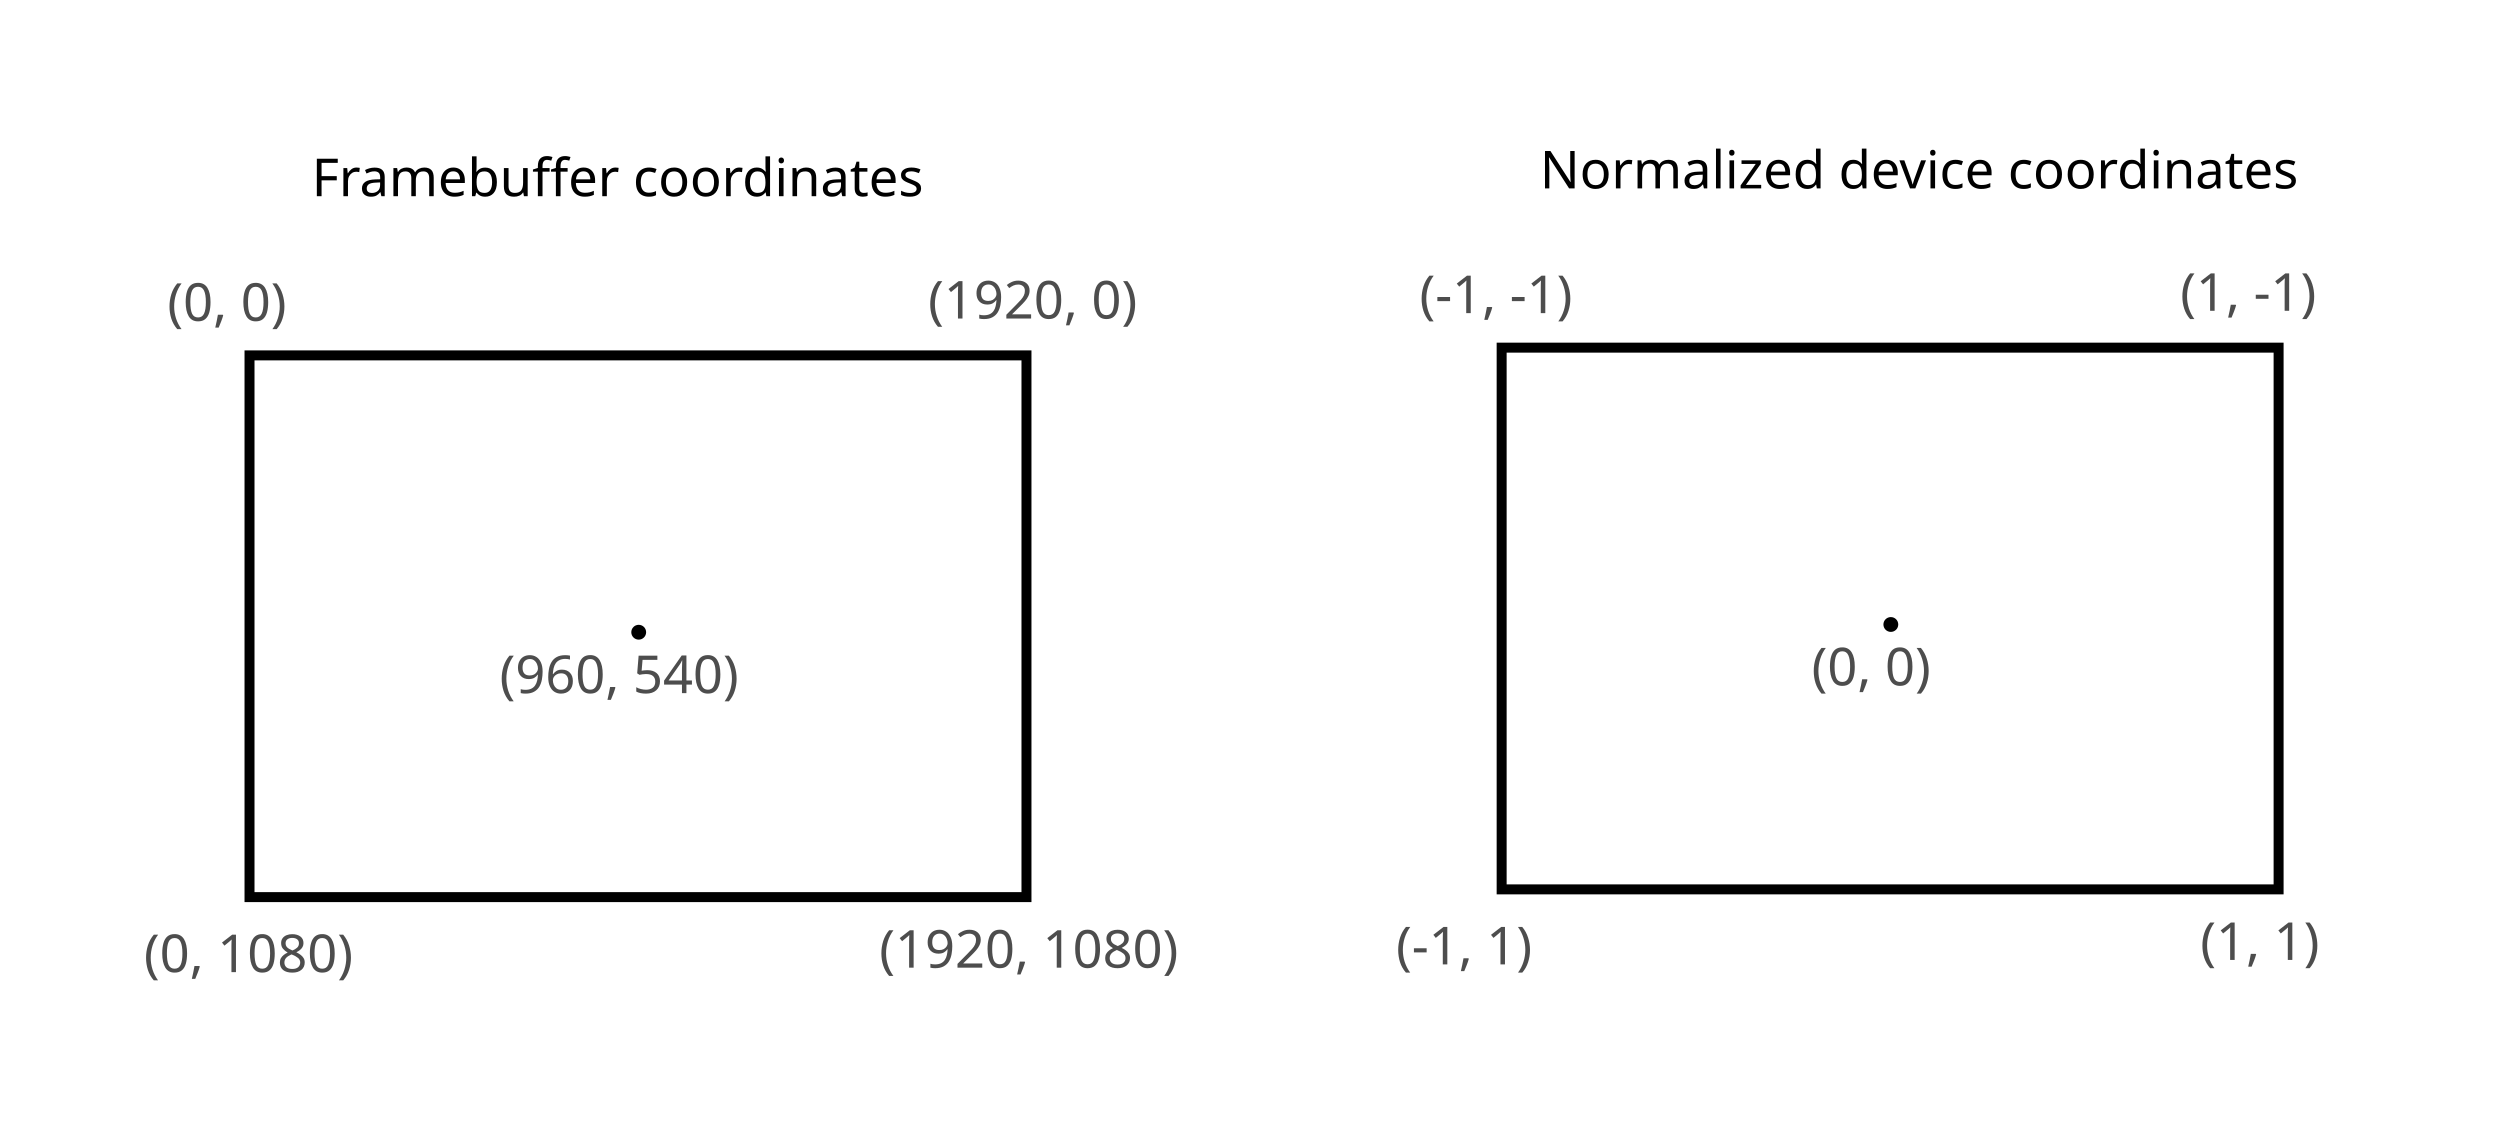
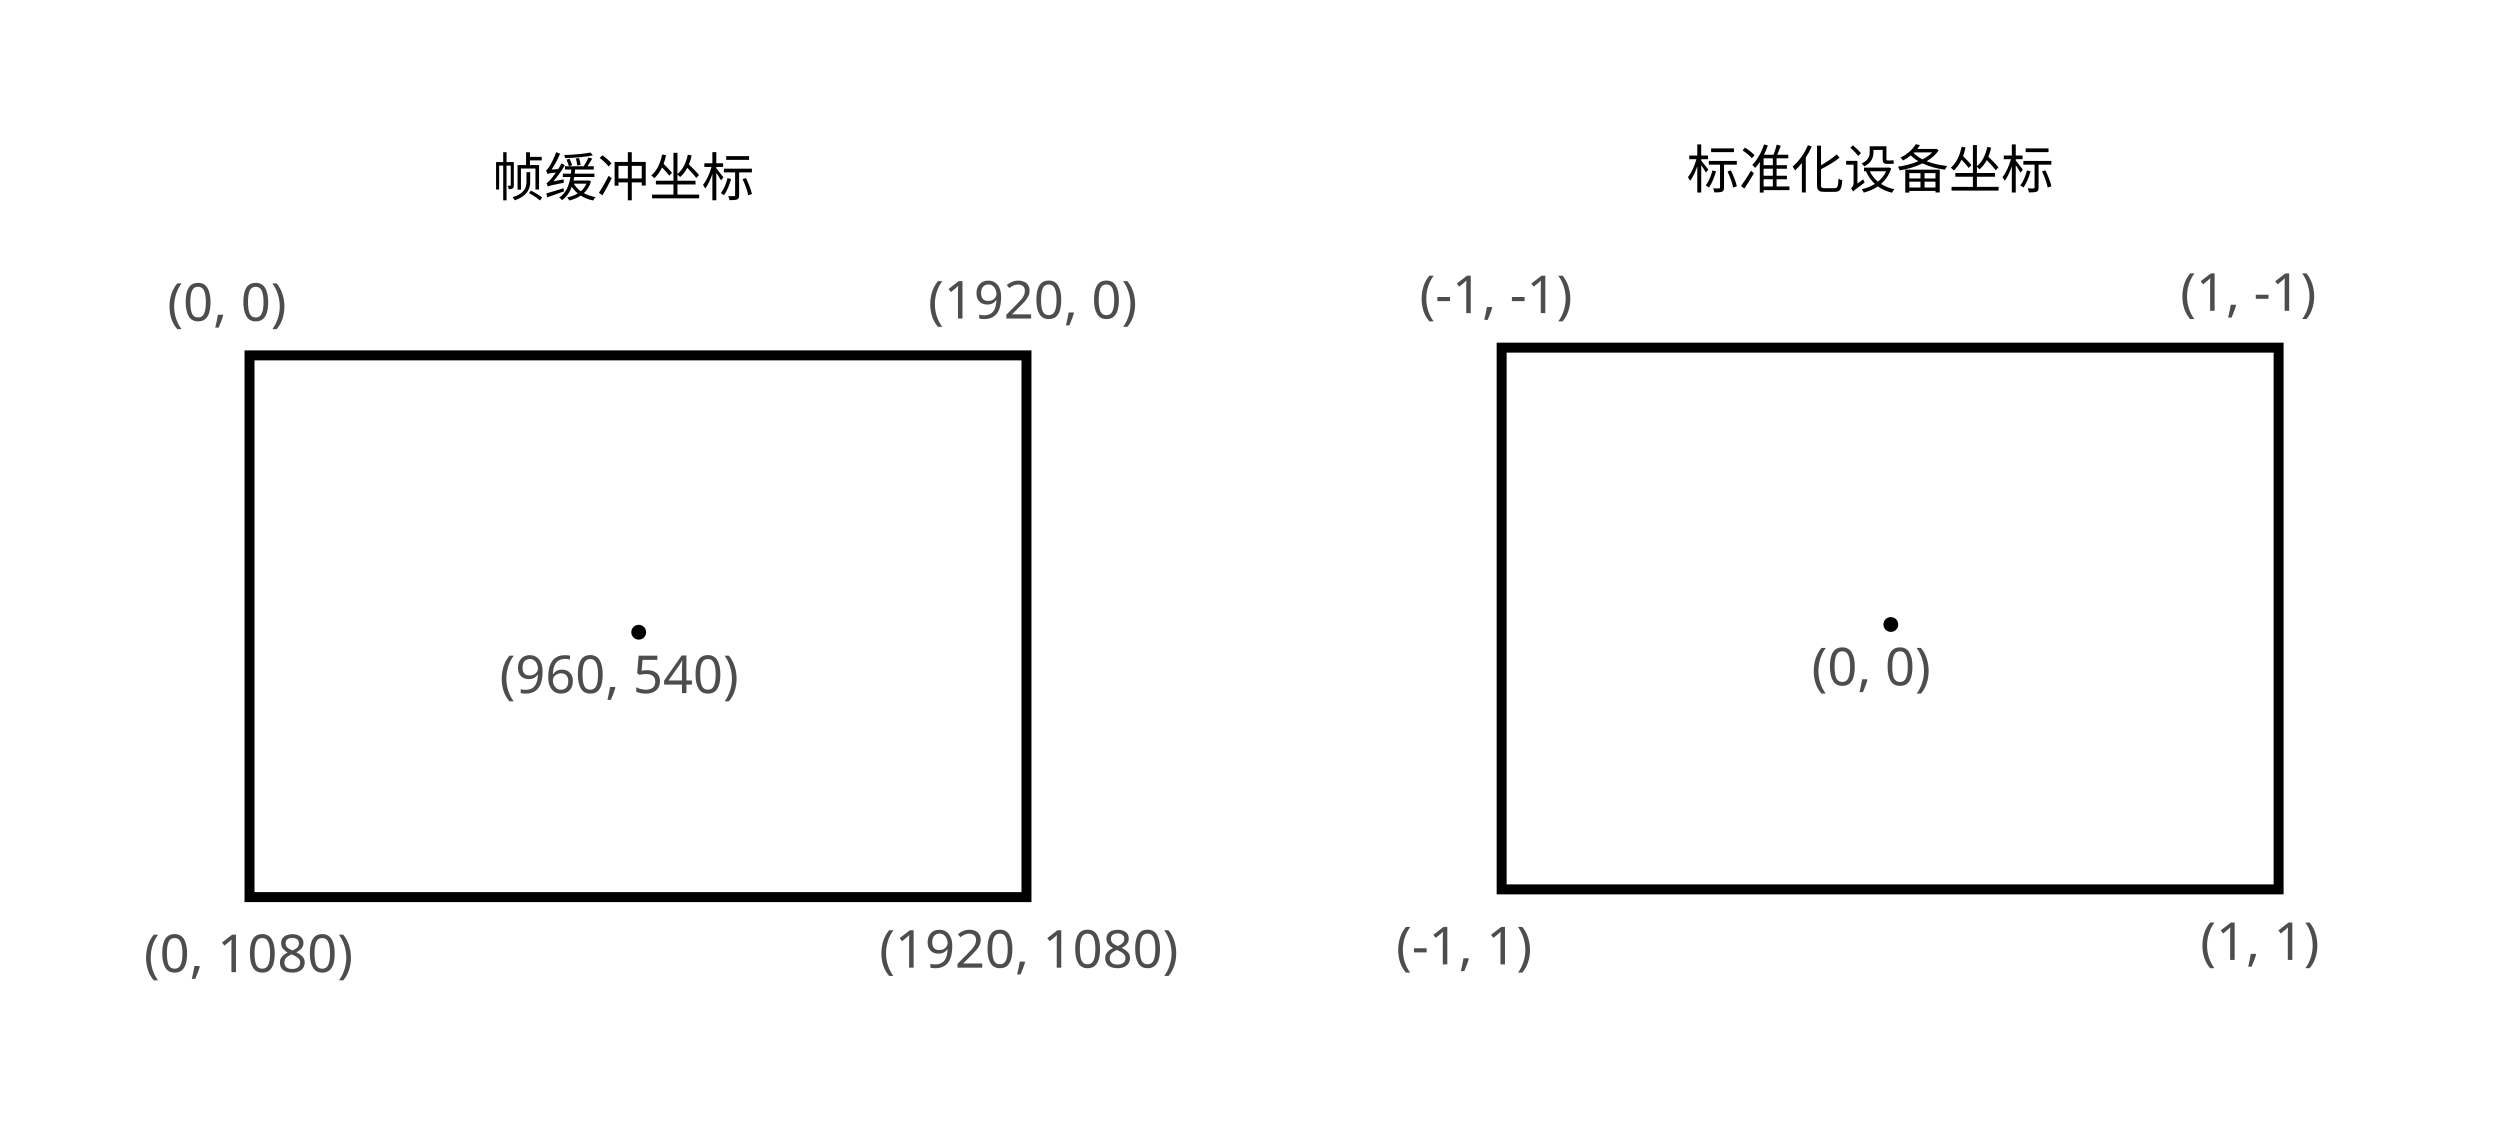
<svg xmlns="http://www.w3.org/2000/svg" width="168.236mm" height="76.127mm" viewBox="0 0 596.11 269.741" id="svg2" version="1.1">
  <defs id="defs4" />
  <g id="layer1" transform="translate(-68.16979,-67.73013)">
    <rect style="fill:none;fill-opacity:1;stroke:#000000;stroke-width:2.379;stroke-opacity:1" id="rect4136" width="185.261" height="129.173" x="127.665" y="152.469" />
    <text xml:space="preserve" style="font-style:normal;font-weight:normal;font-size:12.5px;line-height:125%;font-family:sans-serif;letter-spacing:0px;word-spacing:0px;fill:#000000;fill-opacity:1;stroke:none;stroke-width:1px;stroke-linecap:butt;stroke-linejoin:miter;stroke-opacity:1" x="142.5" y="114.505" id="text4153">
-       <tspan id="tspan4155" x="142.5" y="114.505">Framebuffer coordinates</tspan>
+       <tspan id="tspan4155" x="185.5" y="114.505">帧缓冲坐标</tspan>
    </text>
    <text xml:space="preserve" style="font-style:normal;font-weight:normal;font-size:12.5px;line-height:125%;font-family:sans-serif;letter-spacing:0px;word-spacing:0px;fill:#4d4d4d;fill-opacity:1;stroke:none;stroke-width:1px;stroke-linecap:butt;stroke-linejoin:miter;stroke-opacity:1" x="108.086" y="144.235" id="text4157">
      <tspan id="tspan4159" x="108.086" y="144.235">(0, 0)</tspan>
    </text>
    <text xml:space="preserve" style="font-style:normal;font-weight:normal;font-size:12.5px;line-height:125%;font-family:sans-serif;letter-spacing:0px;word-spacing:0px;fill:#4d4d4d;fill-opacity:1;stroke:none;stroke-width:1px;stroke-linecap:butt;stroke-linejoin:miter;stroke-opacity:1" x="289.482" y="143.686" id="text4157-1">
      <tspan id="tspan4159-7" x="289.482" y="143.686">(1920, 0)</tspan>
    </text>
    <text xml:space="preserve" style="font-style:normal;font-weight:normal;font-size:12.5px;line-height:125%;font-family:sans-serif;letter-spacing:0px;word-spacing:0px;fill:#4d4d4d;fill-opacity:1;stroke:none;stroke-width:1px;stroke-linecap:butt;stroke-linejoin:miter;stroke-opacity:1" x="102.498" y="299.524" id="text4157-0">
      <tspan id="tspan4159-3" x="102.498" y="299.524">(0, 1080)</tspan>
    </text>
    <text xml:space="preserve" style="font-style:normal;font-weight:normal;font-size:12.5px;line-height:125%;font-family:sans-serif;letter-spacing:0px;word-spacing:0px;fill:#4d4d4d;fill-opacity:1;stroke:none;stroke-width:1px;stroke-linecap:butt;stroke-linejoin:miter;stroke-opacity:1" x="277.833" y="298.469" id="text4157-1-3">
      <tspan id="tspan4159-7-2" x="277.833" y="298.469">(1920, 1080)</tspan>
    </text>
    <circle style="fill:#000000;fill-opacity:1;stroke:none;stroke-opacity:1" id="path4229" cx="220.466" cy="218.481" r="1.768" />
    <text xml:space="preserve" style="font-style:normal;font-weight:normal;font-size:12.5px;line-height:125%;font-family:sans-serif;letter-spacing:0px;word-spacing:0px;fill:#4d4d4d;fill-opacity:1;stroke:none;stroke-width:1px;stroke-linecap:butt;stroke-linejoin:miter;stroke-opacity:1" x="187.3" y="232.996" id="text4157-1-3-3">
      <tspan id="tspan4159-7-2-3" x="187.3" y="232.996">(960, 540)</tspan>
    </text>
    <rect style="fill:none;fill-opacity:1;stroke:#000000;stroke-width:2.379;stroke-opacity:1" id="rect4136-0" width="185.261" height="129.173" x="426.228" y="150.624" />
    <text xml:space="preserve" style="font-style:normal;font-weight:normal;font-size:12.5px;line-height:125%;font-family:sans-serif;letter-spacing:0px;word-spacing:0px;fill:#000000;fill-opacity:1;stroke:none;stroke-width:1px;stroke-linecap:butt;stroke-linejoin:miter;stroke-opacity:1" x="465.348" y="112.66" id="text4153-2">
-       <tspan id="tspan4155-2" x="435.348" y="112.66">Normalized device coordinates</tspan>
+       <tspan id="tspan4155-2" x="470.348" y="112.66">标准化设备坐标</tspan>
    </text>
    <text xml:space="preserve" style="font-style:normal;font-weight:normal;font-size:12.5px;line-height:125%;font-family:sans-serif;letter-spacing:0px;word-spacing:0px;fill:#4d4d4d;fill-opacity:1;stroke:none;stroke-width:1px;stroke-linecap:butt;stroke-linejoin:miter;stroke-opacity:1" x="406.649" y="142.39" id="text4157-9">
      <tspan id="tspan4159-0" x="406.649" y="142.39">(-1, -1)</tspan>
    </text>
    <text xml:space="preserve" style="font-style:normal;font-weight:normal;font-size:12.5px;line-height:125%;font-family:sans-serif;letter-spacing:0px;word-spacing:0px;fill:#4d4d4d;fill-opacity:1;stroke:none;stroke-width:1px;stroke-linecap:butt;stroke-linejoin:miter;stroke-opacity:1" x="588.045" y="141.841" id="text4157-1-4">
      <tspan id="tspan4159-7-21" x="588.045" y="141.841">(1, -1)</tspan>
    </text>
    <text xml:space="preserve" style="font-style:normal;font-weight:normal;font-size:12.5px;line-height:125%;font-family:sans-serif;letter-spacing:0px;word-spacing:0px;fill:#4d4d4d;fill-opacity:1;stroke:none;stroke-width:1px;stroke-linecap:butt;stroke-linejoin:miter;stroke-opacity:1" x="401.061" y="297.679" id="text4157-0-6">
      <tspan id="tspan4159-3-5" x="401.061" y="297.679">(-1, 1)</tspan>
    </text>
    <text xml:space="preserve" style="font-style:normal;font-weight:normal;font-size:12.5px;line-height:125%;font-family:sans-serif;letter-spacing:0px;word-spacing:0px;fill:#4d4d4d;fill-opacity:1;stroke:none;stroke-width:1px;stroke-linecap:butt;stroke-linejoin:miter;stroke-opacity:1" x="592.824" y="296.625" id="text4157-1-3-7">
      <tspan id="tspan4159-7-2-6" x="592.824" y="296.625">(1, 1)</tspan>
    </text>
    <circle style="fill:#000000;fill-opacity:1;stroke:none;stroke-opacity:1" id="path4229-5" cx="519.028" cy="216.636" r="1.768" />
    <text xml:space="preserve" style="font-style:normal;font-weight:normal;font-size:12.5px;line-height:125%;font-family:sans-serif;letter-spacing:0px;word-spacing:0px;fill:#4d4d4d;fill-opacity:1;stroke:none;stroke-width:1px;stroke-linecap:butt;stroke-linejoin:miter;stroke-opacity:1" x="500.148" y="231.151" id="text4157-1-3-3-8">
      <tspan id="tspan4159-7-2-3-0" x="500.148" y="231.151">(0, 0)</tspan>
    </text>
  </g>
</svg>
